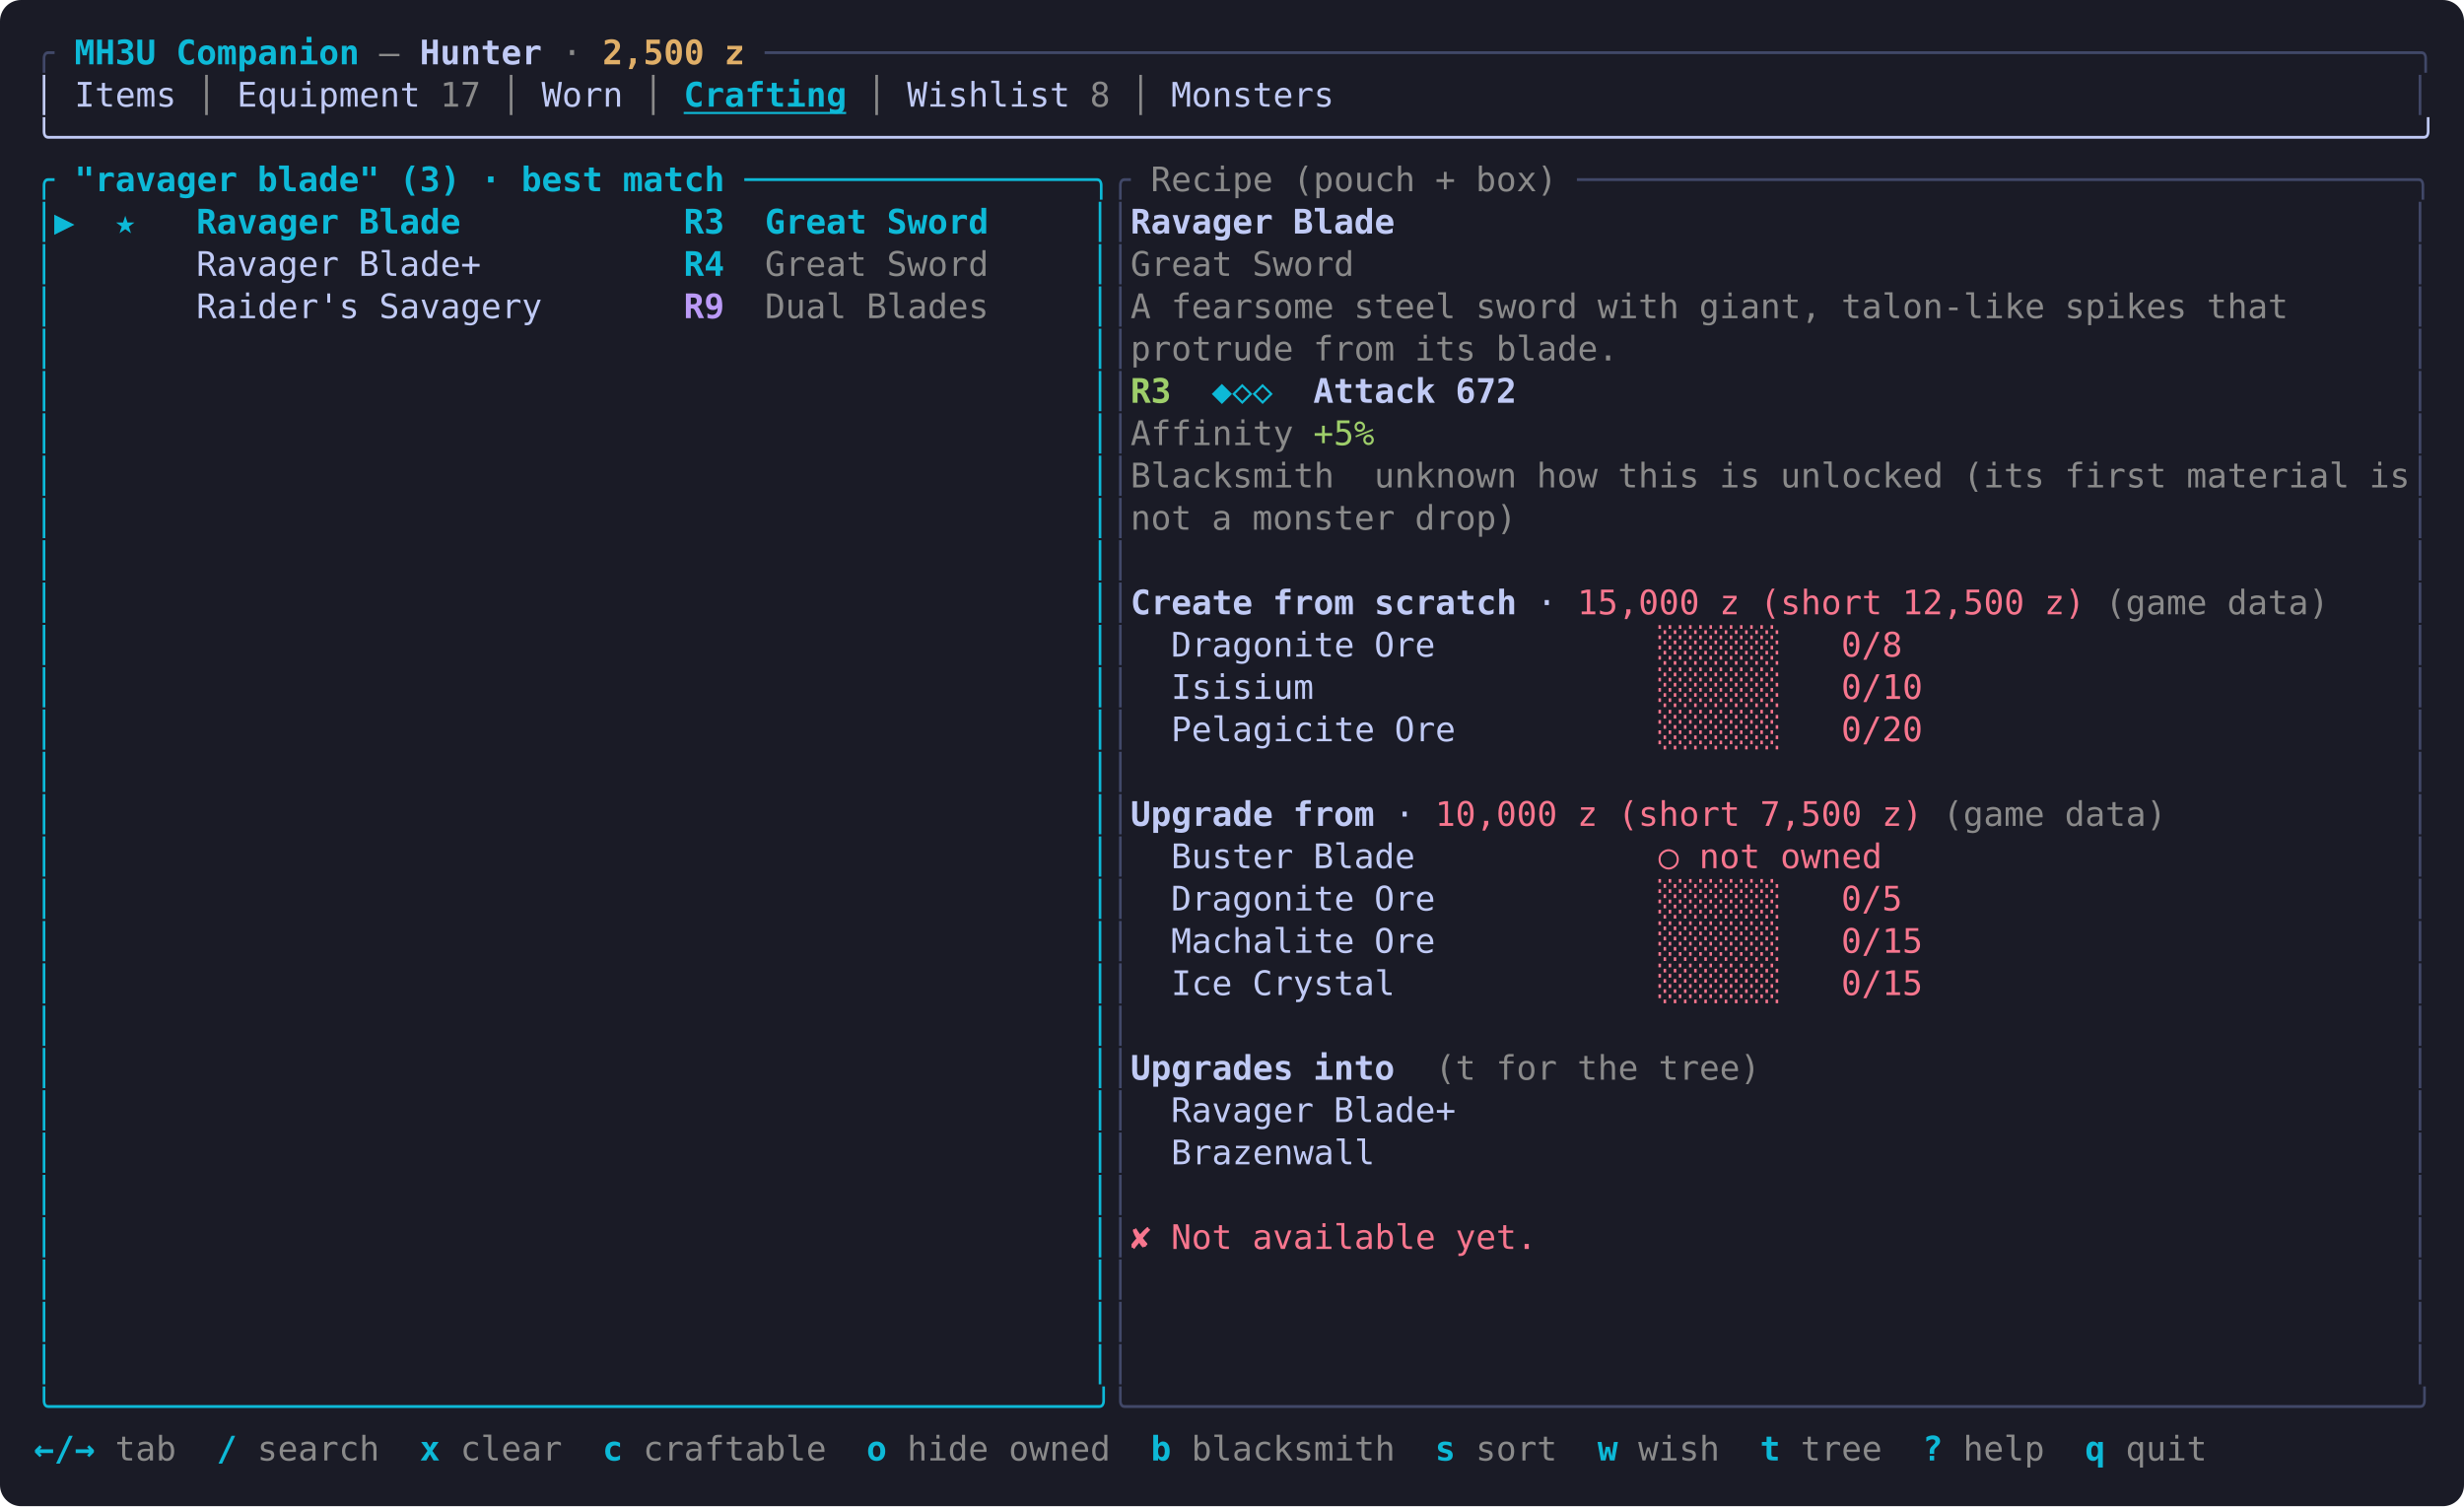
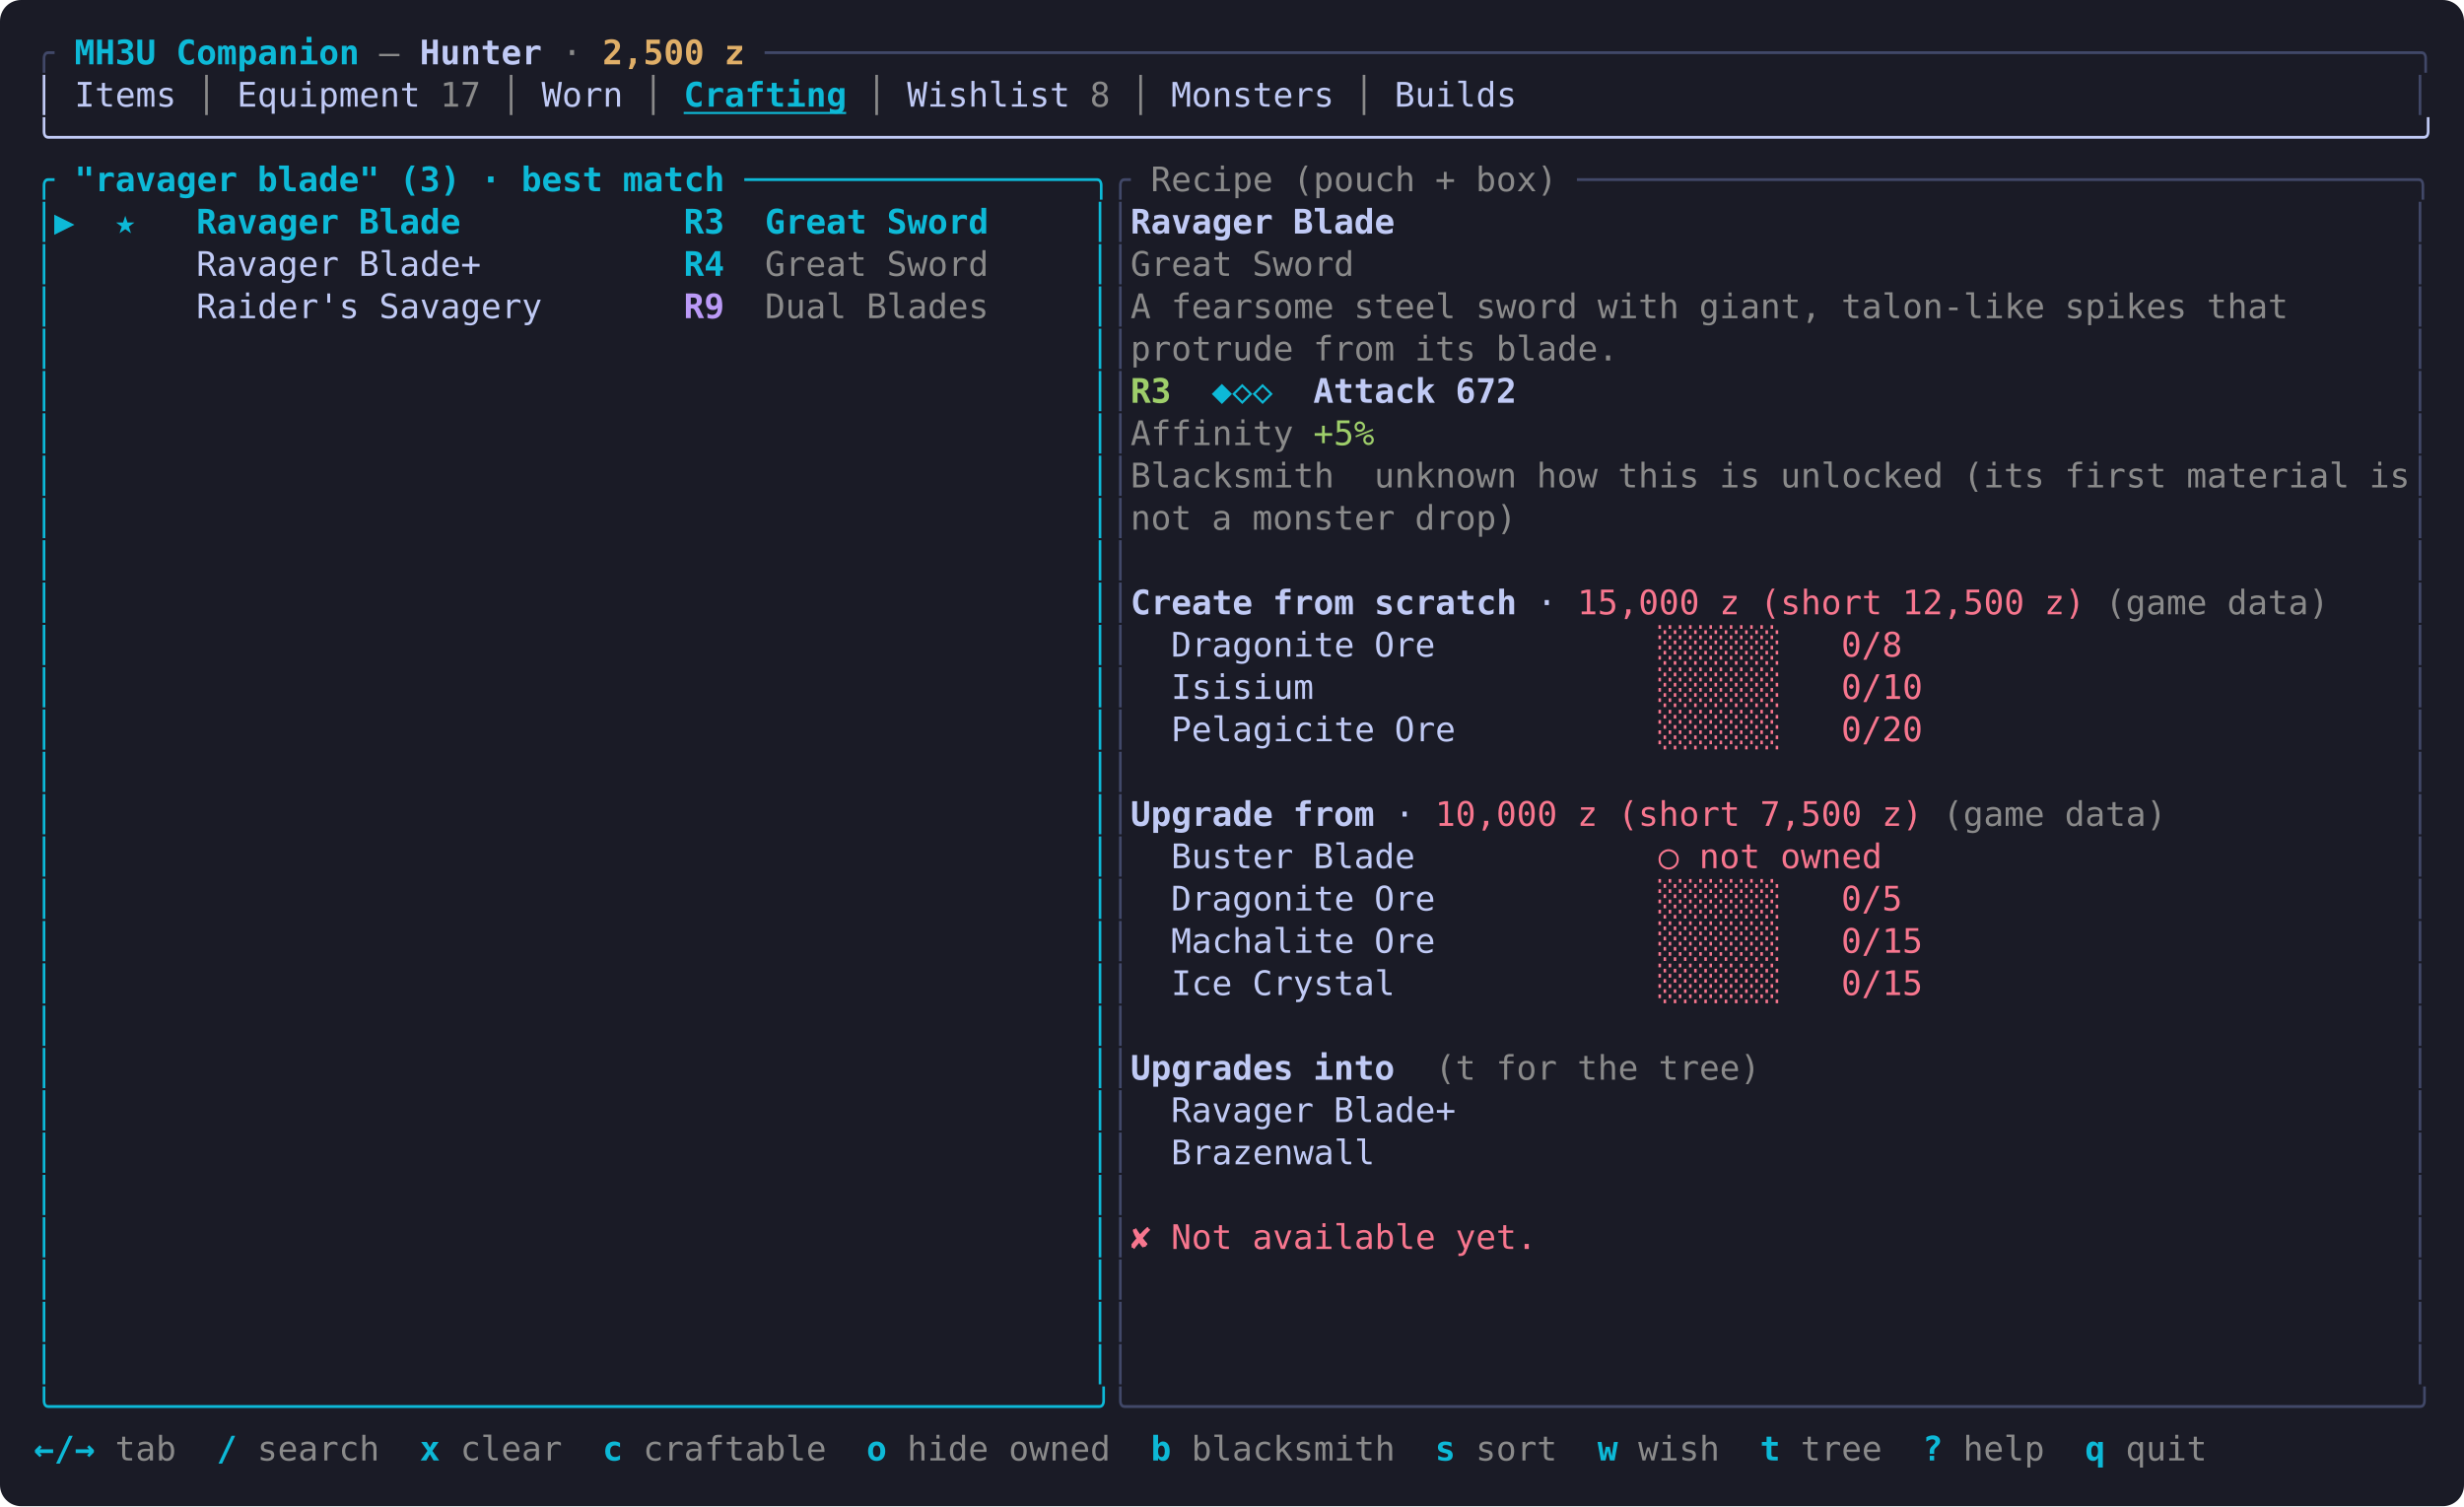
<svg xmlns="http://www.w3.org/2000/svg" width="1164.8" height="712" viewBox="0 0 1164.8 712" role="img">
  <rect width="100%" height="100%" rx="10" fill="#1a1b26" />
  <g font-family="'JetBrains Mono','JetBrainsMono Nerd Font','DejaVu Sans Mono',Menlo,Consolas,monospace" font-size="16">
    <text x="16.0" y="30.4" textLength="9.6" lengthAdjust="spacing" fill="#414868">╭</text>
    <text x="35.2" y="30.4" textLength="38.4" lengthAdjust="spacing" fill="#0db9d7" font-weight="bold">MH3U</text>
    <text x="83.2" y="30.4" textLength="86.4" lengthAdjust="spacing" fill="#0db9d7" font-weight="bold">Companion</text>
    <text x="179.2" y="30.4" textLength="9.6" lengthAdjust="spacing" fill="#8a8a8a">—</text>
    <text x="198.4" y="30.4" textLength="57.6" lengthAdjust="spacing" fill="#c0caf5" font-weight="bold">Hunter</text>
    <text x="265.6" y="30.4" textLength="9.6" lengthAdjust="spacing" fill="#8a8a8a">·</text>
    <text x="284.8" y="30.4" textLength="48.0" lengthAdjust="spacing" fill="#e0af68" font-weight="bold">2,500</text>
    <text x="342.4" y="30.4" textLength="9.6" lengthAdjust="spacing" fill="#e0af68" font-weight="bold">z</text>
    <text x="361.6" y="30.4" textLength="787.2" lengthAdjust="spacing" fill="#414868">─────────────────────────────────────────────────────────────────────────────────╮</text>
    <text x="16.0" y="50.4" textLength="9.6" lengthAdjust="spacing" fill="#c0caf5">│</text>
    <text x="35.2" y="50.4" textLength="48.0" lengthAdjust="spacing" fill="#c0caf5">Items</text>
    <text x="92.8" y="50.4" textLength="9.6" lengthAdjust="spacing" fill="#8a8a8a">│</text>
    <text x="112.0" y="50.4" textLength="86.4" lengthAdjust="spacing" fill="#c0caf5">Equipment</text>
    <text x="208.0" y="50.4" textLength="19.2" lengthAdjust="spacing" fill="#8a8a8a">17</text>
    <text x="236.8" y="50.4" textLength="9.6" lengthAdjust="spacing" fill="#8a8a8a">│</text>
    <text x="256.0" y="50.4" textLength="38.4" lengthAdjust="spacing" fill="#c0caf5">Worn</text>
    <text x="304.0" y="50.4" textLength="9.6" lengthAdjust="spacing" fill="#8a8a8a">│</text>
    <text x="323.2" y="50.4" textLength="76.8" lengthAdjust="spacing" fill="#0db9d7" font-weight="bold">Crafting</text>
    <line x1="323.2" y1="53.4" x2="400.0" y2="53.4" stroke="#0db9d7" stroke-width="1" />
    <text x="409.6" y="50.4" textLength="9.6" lengthAdjust="spacing" fill="#8a8a8a">│</text>
    <text x="428.8" y="50.4" textLength="76.8" lengthAdjust="spacing" fill="#c0caf5">Wishlist</text>
    <text x="515.2" y="50.4" textLength="9.6" lengthAdjust="spacing" fill="#8a8a8a">8</text>
    <text x="534.4" y="50.4" textLength="9.6" lengthAdjust="spacing" fill="#8a8a8a">│</text>
    <text x="553.6" y="50.4" textLength="76.8" lengthAdjust="spacing" fill="#c0caf5">Monsters</text>
+     <text x="640.0" y="50.4" textLength="9.6" lengthAdjust="spacing" fill="#8a8a8a">│</text>
+     <text x="659.2" y="50.4" textLength="57.6" lengthAdjust="spacing" fill="#c0caf5">Builds</text>
    <text x="1139.2" y="50.4" textLength="9.6" lengthAdjust="spacing" fill="#414868">│</text>
    <text x="16.0" y="70.4" textLength="1132.8" lengthAdjust="spacing" fill="#c0caf5">╰────────────────────────────────────────────────────────────────────────────────────────────────────────────────────╯</text>
    <text x="16.0" y="90.4" textLength="9.6" lengthAdjust="spacing" fill="#0db9d7">╭</text>
    <text x="35.2" y="90.4" textLength="76.8" lengthAdjust="spacing" fill="#0db9d7" font-weight="bold">"ravager</text>
    <text x="121.6" y="90.4" textLength="57.6" lengthAdjust="spacing" fill="#0db9d7" font-weight="bold">blade"</text>
    <text x="188.8" y="90.4" textLength="28.8" lengthAdjust="spacing" fill="#0db9d7" font-weight="bold">(3)</text>
    <text x="227.2" y="90.4" textLength="9.6" lengthAdjust="spacing" fill="#0db9d7" font-weight="bold">·</text>
    <text x="246.4" y="90.4" textLength="38.4" lengthAdjust="spacing" fill="#0db9d7" font-weight="bold">best</text>
    <text x="294.4" y="90.4" textLength="48.0" lengthAdjust="spacing" fill="#0db9d7" font-weight="bold">match</text>
    <text x="352.0" y="90.4" textLength="172.8" lengthAdjust="spacing" fill="#0db9d7">─────────────────╮</text>
    <text x="524.8" y="90.4" textLength="9.6" lengthAdjust="spacing" fill="#414868">╭</text>
    <text x="544.0" y="90.4" textLength="57.6" lengthAdjust="spacing" fill="#8a8a8a">Recipe</text>
    <text x="611.2" y="90.4" textLength="57.6" lengthAdjust="spacing" fill="#8a8a8a">(pouch</text>
    <text x="678.4" y="90.4" textLength="9.6" lengthAdjust="spacing" fill="#8a8a8a">+</text>
    <text x="697.6" y="90.4" textLength="38.4" lengthAdjust="spacing" fill="#8a8a8a">box)</text>
    <text x="745.6" y="90.4" textLength="403.2" lengthAdjust="spacing" fill="#414868">─────────────────────────────────────────╮</text>
    <text x="16.0" y="110.4" textLength="9.6" lengthAdjust="spacing" fill="#0db9d7">│</text>
    <text x="25.6" y="110.4" textLength="9.6" lengthAdjust="spacing" fill="#0db9d7" font-weight="bold">▶︎</text>
    <text x="54.4" y="110.4" textLength="9.6" lengthAdjust="spacing" fill="#0db9d7" font-weight="bold">★︎</text>
    <text x="92.8" y="110.4" textLength="67.2" lengthAdjust="spacing" fill="#0db9d7" font-weight="bold">Ravager</text>
    <text x="169.6" y="110.4" textLength="48.0" lengthAdjust="spacing" fill="#0db9d7" font-weight="bold">Blade</text>
    <text x="323.2" y="110.4" textLength="19.2" lengthAdjust="spacing" fill="#0db9d7" font-weight="bold">R3</text>
    <text x="361.6" y="110.4" textLength="48.0" lengthAdjust="spacing" fill="#0db9d7" font-weight="bold">Great</text>
    <text x="419.2" y="110.4" textLength="48.0" lengthAdjust="spacing" fill="#0db9d7" font-weight="bold">Sword</text>
    <text x="515.2" y="110.4" textLength="9.6" lengthAdjust="spacing" fill="#0db9d7">│</text>
    <text x="524.8" y="110.4" textLength="9.6" lengthAdjust="spacing" fill="#414868">│</text>
    <text x="534.4" y="110.4" textLength="67.2" lengthAdjust="spacing" fill="#c0caf5" font-weight="bold">Ravager</text>
    <text x="611.2" y="110.4" textLength="48.0" lengthAdjust="spacing" fill="#c0caf5" font-weight="bold">Blade</text>
    <text x="1139.2" y="110.4" textLength="9.6" lengthAdjust="spacing" fill="#414868">│</text>
    <text x="16.0" y="130.4" textLength="9.6" lengthAdjust="spacing" fill="#0db9d7">│</text>
    <text x="92.8" y="130.4" textLength="67.2" lengthAdjust="spacing" fill="#c0caf5">Ravager</text>
    <text x="169.6" y="130.4" textLength="57.6" lengthAdjust="spacing" fill="#c0caf5">Blade+</text>
    <text x="323.2" y="130.4" textLength="19.2" lengthAdjust="spacing" fill="#0db9d7" font-weight="bold">R4</text>
    <text x="361.6" y="130.4" textLength="48.0" lengthAdjust="spacing" fill="#8a8a8a">Great</text>
    <text x="419.2" y="130.4" textLength="48.0" lengthAdjust="spacing" fill="#8a8a8a">Sword</text>
    <text x="515.2" y="130.4" textLength="9.6" lengthAdjust="spacing" fill="#0db9d7">│</text>
    <text x="524.8" y="130.4" textLength="9.6" lengthAdjust="spacing" fill="#414868">│</text>
    <text x="534.4" y="130.4" textLength="48.0" lengthAdjust="spacing" fill="#8a8a8a">Great</text>
    <text x="592.0" y="130.4" textLength="48.0" lengthAdjust="spacing" fill="#8a8a8a">Sword</text>
    <text x="1139.2" y="130.4" textLength="9.6" lengthAdjust="spacing" fill="#414868">│</text>
    <text x="16.0" y="150.4" textLength="9.6" lengthAdjust="spacing" fill="#0db9d7">│</text>
    <text x="92.8" y="150.4" textLength="76.8" lengthAdjust="spacing" fill="#c0caf5">Raider's</text>
    <text x="179.2" y="150.4" textLength="76.8" lengthAdjust="spacing" fill="#c0caf5">Savagery</text>
    <text x="323.2" y="150.4" textLength="19.2" lengthAdjust="spacing" fill="#bb9af7" font-weight="bold">R9</text>
    <text x="361.6" y="150.4" textLength="38.4" lengthAdjust="spacing" fill="#8a8a8a">Dual</text>
    <text x="409.6" y="150.4" textLength="57.6" lengthAdjust="spacing" fill="#8a8a8a">Blades</text>
    <text x="515.2" y="150.4" textLength="9.6" lengthAdjust="spacing" fill="#0db9d7">│</text>
    <text x="524.8" y="150.4" textLength="9.6" lengthAdjust="spacing" fill="#414868">│</text>
    <text x="534.4" y="150.4" textLength="9.6" lengthAdjust="spacing" fill="#8a8a8a">A</text>
    <text x="553.6" y="150.4" textLength="76.8" lengthAdjust="spacing" fill="#8a8a8a">fearsome</text>
    <text x="640.0" y="150.4" textLength="48.0" lengthAdjust="spacing" fill="#8a8a8a">steel</text>
    <text x="697.6" y="150.4" textLength="48.0" lengthAdjust="spacing" fill="#8a8a8a">sword</text>
    <text x="755.2" y="150.4" textLength="38.4" lengthAdjust="spacing" fill="#8a8a8a">with</text>
    <text x="803.2" y="150.4" textLength="57.6" lengthAdjust="spacing" fill="#8a8a8a">giant,</text>
    <text x="870.4" y="150.4" textLength="96.0" lengthAdjust="spacing" fill="#8a8a8a">talon-like</text>
    <text x="976.0" y="150.4" textLength="57.6" lengthAdjust="spacing" fill="#8a8a8a">spikes</text>
    <text x="1043.2" y="150.4" textLength="38.4" lengthAdjust="spacing" fill="#8a8a8a">that</text>
    <text x="1139.2" y="150.4" textLength="9.6" lengthAdjust="spacing" fill="#414868">│</text>
    <text x="16.0" y="170.4" textLength="9.6" lengthAdjust="spacing" fill="#0db9d7">│</text>
    <text x="515.2" y="170.4" textLength="9.6" lengthAdjust="spacing" fill="#0db9d7">│</text>
    <text x="524.8" y="170.4" textLength="9.6" lengthAdjust="spacing" fill="#414868">│</text>
    <text x="534.4" y="170.4" textLength="76.8" lengthAdjust="spacing" fill="#8a8a8a">protrude</text>
    <text x="620.8" y="170.4" textLength="38.4" lengthAdjust="spacing" fill="#8a8a8a">from</text>
    <text x="668.8" y="170.4" textLength="28.8" lengthAdjust="spacing" fill="#8a8a8a">its</text>
    <text x="707.2" y="170.4" textLength="57.6" lengthAdjust="spacing" fill="#8a8a8a">blade.</text>
    <text x="1139.2" y="170.4" textLength="9.6" lengthAdjust="spacing" fill="#414868">│</text>
    <text x="16.0" y="190.4" textLength="9.6" lengthAdjust="spacing" fill="#0db9d7">│</text>
    <text x="515.2" y="190.4" textLength="9.6" lengthAdjust="spacing" fill="#0db9d7">│</text>
    <text x="524.8" y="190.4" textLength="9.6" lengthAdjust="spacing" fill="#414868">│</text>
    <text x="534.4" y="190.4" textLength="19.2" lengthAdjust="spacing" fill="#9ece6a" font-weight="bold">R3</text>
    <text x="572.8" y="190.4" textLength="28.8" lengthAdjust="spacing" fill="#0db9d7">◆◇◇</text>
    <text x="620.8" y="190.4" textLength="57.6" lengthAdjust="spacing" fill="#c0caf5" font-weight="bold">Attack</text>
    <text x="688.0" y="190.4" textLength="28.8" lengthAdjust="spacing" fill="#c0caf5" font-weight="bold">672</text>
    <text x="1139.2" y="190.4" textLength="9.6" lengthAdjust="spacing" fill="#414868">│</text>
    <text x="16.0" y="210.4" textLength="9.6" lengthAdjust="spacing" fill="#0db9d7">│</text>
    <text x="515.2" y="210.4" textLength="9.6" lengthAdjust="spacing" fill="#0db9d7">│</text>
    <text x="524.8" y="210.4" textLength="9.6" lengthAdjust="spacing" fill="#414868">│</text>
    <text x="534.4" y="210.4" textLength="76.8" lengthAdjust="spacing" fill="#8a8a8a">Affinity</text>
    <text x="620.8" y="210.4" textLength="28.8" lengthAdjust="spacing" fill="#9ece6a">+5%</text>
    <text x="1139.2" y="210.4" textLength="9.6" lengthAdjust="spacing" fill="#414868">│</text>
    <text x="16.0" y="230.4" textLength="9.6" lengthAdjust="spacing" fill="#0db9d7">│</text>
    <text x="515.2" y="230.4" textLength="9.6" lengthAdjust="spacing" fill="#0db9d7">│</text>
    <text x="524.8" y="230.4" textLength="9.6" lengthAdjust="spacing" fill="#414868">│</text>
    <text x="534.4" y="230.4" textLength="96.0" lengthAdjust="spacing" fill="#8a8a8a">Blacksmith</text>
    <text x="649.6" y="230.4" textLength="67.2" lengthAdjust="spacing" fill="#8a8a8a">unknown</text>
    <text x="726.4" y="230.4" textLength="28.8" lengthAdjust="spacing" fill="#8a8a8a">how</text>
    <text x="764.8" y="230.4" textLength="38.4" lengthAdjust="spacing" fill="#8a8a8a">this</text>
    <text x="812.8" y="230.4" textLength="19.2" lengthAdjust="spacing" fill="#8a8a8a">is</text>
    <text x="841.6" y="230.4" textLength="76.8" lengthAdjust="spacing" fill="#8a8a8a">unlocked</text>
    <text x="928.0" y="230.4" textLength="38.4" lengthAdjust="spacing" fill="#8a8a8a">(its</text>
    <text x="976.0" y="230.4" textLength="48.0" lengthAdjust="spacing" fill="#8a8a8a">first</text>
    <text x="1033.6" y="230.4" textLength="76.8" lengthAdjust="spacing" fill="#8a8a8a">material</text>
    <text x="1120.0" y="230.4" textLength="19.2" lengthAdjust="spacing" fill="#8a8a8a">is</text>
    <text x="1139.2" y="230.4" textLength="9.6" lengthAdjust="spacing" fill="#414868">│</text>
    <text x="16.0" y="250.4" textLength="9.6" lengthAdjust="spacing" fill="#0db9d7">│</text>
    <text x="515.2" y="250.4" textLength="9.6" lengthAdjust="spacing" fill="#0db9d7">│</text>
    <text x="524.8" y="250.4" textLength="9.6" lengthAdjust="spacing" fill="#414868">│</text>
    <text x="534.4" y="250.4" textLength="28.8" lengthAdjust="spacing" fill="#8a8a8a">not</text>
    <text x="572.8" y="250.4" textLength="9.6" lengthAdjust="spacing" fill="#8a8a8a">a</text>
    <text x="592.0" y="250.4" textLength="67.2" lengthAdjust="spacing" fill="#8a8a8a">monster</text>
    <text x="668.8" y="250.4" textLength="48.0" lengthAdjust="spacing" fill="#8a8a8a">drop)</text>
    <text x="1139.2" y="250.4" textLength="9.6" lengthAdjust="spacing" fill="#414868">│</text>
    <text x="16.0" y="270.4" textLength="9.6" lengthAdjust="spacing" fill="#0db9d7">│</text>
    <text x="515.2" y="270.4" textLength="9.6" lengthAdjust="spacing" fill="#0db9d7">│</text>
    <text x="524.8" y="270.4" textLength="9.6" lengthAdjust="spacing" fill="#414868">│</text>
    <text x="1139.2" y="270.4" textLength="9.6" lengthAdjust="spacing" fill="#414868">│</text>
    <text x="16.0" y="290.4" textLength="9.6" lengthAdjust="spacing" fill="#0db9d7">│</text>
    <text x="515.2" y="290.4" textLength="9.6" lengthAdjust="spacing" fill="#0db9d7">│</text>
    <text x="524.8" y="290.4" textLength="9.6" lengthAdjust="spacing" fill="#414868">│</text>
    <text x="534.4" y="290.4" textLength="57.6" lengthAdjust="spacing" fill="#c0caf5" font-weight="bold">Create</text>
    <text x="601.6" y="290.4" textLength="38.4" lengthAdjust="spacing" fill="#c0caf5" font-weight="bold">from</text>
    <text x="649.6" y="290.4" textLength="67.2" lengthAdjust="spacing" fill="#c0caf5" font-weight="bold">scratch</text>
    <text x="726.4" y="290.4" textLength="9.6" lengthAdjust="spacing" fill="#c0caf5">·</text>
    <text x="745.6" y="290.4" textLength="57.6" lengthAdjust="spacing" fill="#f7768e">15,000</text>
    <text x="812.8" y="290.4" textLength="9.6" lengthAdjust="spacing" fill="#f7768e">z</text>
    <text x="832.0" y="290.4" textLength="57.6" lengthAdjust="spacing" fill="#f7768e">(short</text>
    <text x="899.2" y="290.4" textLength="57.6" lengthAdjust="spacing" fill="#f7768e">12,500</text>
    <text x="966.4" y="290.4" textLength="19.2" lengthAdjust="spacing" fill="#f7768e">z)</text>
    <text x="995.2" y="290.4" textLength="48.0" lengthAdjust="spacing" fill="#8a8a8a">(game</text>
    <text x="1052.8" y="290.4" textLength="48.0" lengthAdjust="spacing" fill="#8a8a8a">data)</text>
    <text x="1139.2" y="290.4" textLength="9.6" lengthAdjust="spacing" fill="#414868">│</text>
    <text x="16.0" y="310.4" textLength="9.6" lengthAdjust="spacing" fill="#0db9d7">│</text>
    <text x="515.2" y="310.4" textLength="9.6" lengthAdjust="spacing" fill="#0db9d7">│</text>
    <text x="524.8" y="310.4" textLength="9.6" lengthAdjust="spacing" fill="#414868">│</text>
    <text x="553.6" y="310.4" textLength="86.4" lengthAdjust="spacing" fill="#c0caf5">Dragonite</text>
    <text x="649.6" y="310.4" textLength="28.8" lengthAdjust="spacing" fill="#c0caf5">Ore</text>
    <text x="784.0" y="310.4" textLength="57.6" lengthAdjust="spacing" fill="#f7768e">░░░░░░</text>
    <text x="870.4" y="310.4" textLength="28.8" lengthAdjust="spacing" fill="#f7768e">0/8</text>
    <text x="1139.2" y="310.4" textLength="9.6" lengthAdjust="spacing" fill="#414868">│</text>
    <text x="16.0" y="330.4" textLength="9.6" lengthAdjust="spacing" fill="#0db9d7">│</text>
    <text x="515.2" y="330.4" textLength="9.6" lengthAdjust="spacing" fill="#0db9d7">│</text>
    <text x="524.8" y="330.4" textLength="9.6" lengthAdjust="spacing" fill="#414868">│</text>
    <text x="553.6" y="330.4" textLength="67.2" lengthAdjust="spacing" fill="#c0caf5">Isisium</text>
    <text x="784.0" y="330.4" textLength="57.6" lengthAdjust="spacing" fill="#f7768e">░░░░░░</text>
    <text x="870.4" y="330.4" textLength="38.4" lengthAdjust="spacing" fill="#f7768e">0/10</text>
    <text x="1139.2" y="330.4" textLength="9.6" lengthAdjust="spacing" fill="#414868">│</text>
    <text x="16.0" y="350.4" textLength="9.6" lengthAdjust="spacing" fill="#0db9d7">│</text>
    <text x="515.2" y="350.4" textLength="9.6" lengthAdjust="spacing" fill="#0db9d7">│</text>
    <text x="524.8" y="350.4" textLength="9.6" lengthAdjust="spacing" fill="#414868">│</text>
    <text x="553.6" y="350.4" textLength="96.0" lengthAdjust="spacing" fill="#c0caf5">Pelagicite</text>
    <text x="659.2" y="350.4" textLength="28.8" lengthAdjust="spacing" fill="#c0caf5">Ore</text>
    <text x="784.0" y="350.4" textLength="57.6" lengthAdjust="spacing" fill="#f7768e">░░░░░░</text>
    <text x="870.4" y="350.4" textLength="38.4" lengthAdjust="spacing" fill="#f7768e">0/20</text>
    <text x="1139.2" y="350.4" textLength="9.6" lengthAdjust="spacing" fill="#414868">│</text>
    <text x="16.0" y="370.4" textLength="9.6" lengthAdjust="spacing" fill="#0db9d7">│</text>
    <text x="515.2" y="370.4" textLength="9.6" lengthAdjust="spacing" fill="#0db9d7">│</text>
    <text x="524.8" y="370.4" textLength="9.6" lengthAdjust="spacing" fill="#414868">│</text>
    <text x="1139.2" y="370.4" textLength="9.6" lengthAdjust="spacing" fill="#414868">│</text>
    <text x="16.0" y="390.4" textLength="9.6" lengthAdjust="spacing" fill="#0db9d7">│</text>
    <text x="515.2" y="390.4" textLength="9.6" lengthAdjust="spacing" fill="#0db9d7">│</text>
    <text x="524.8" y="390.4" textLength="9.6" lengthAdjust="spacing" fill="#414868">│</text>
    <text x="534.4" y="390.4" textLength="67.2" lengthAdjust="spacing" fill="#c0caf5" font-weight="bold">Upgrade</text>
    <text x="611.2" y="390.4" textLength="38.4" lengthAdjust="spacing" fill="#c0caf5" font-weight="bold">from</text>
    <text x="659.2" y="390.4" textLength="9.6" lengthAdjust="spacing" fill="#c0caf5">·</text>
    <text x="678.4" y="390.4" textLength="57.6" lengthAdjust="spacing" fill="#f7768e">10,000</text>
    <text x="745.6" y="390.4" textLength="9.6" lengthAdjust="spacing" fill="#f7768e">z</text>
    <text x="764.8" y="390.4" textLength="57.6" lengthAdjust="spacing" fill="#f7768e">(short</text>
    <text x="832.0" y="390.4" textLength="48.0" lengthAdjust="spacing" fill="#f7768e">7,500</text>
    <text x="889.6" y="390.4" textLength="19.2" lengthAdjust="spacing" fill="#f7768e">z)</text>
    <text x="918.4" y="390.4" textLength="48.0" lengthAdjust="spacing" fill="#8a8a8a">(game</text>
    <text x="976.0" y="390.4" textLength="48.0" lengthAdjust="spacing" fill="#8a8a8a">data)</text>
    <text x="1139.2" y="390.4" textLength="9.6" lengthAdjust="spacing" fill="#414868">│</text>
    <text x="16.0" y="410.4" textLength="9.6" lengthAdjust="spacing" fill="#0db9d7">│</text>
    <text x="515.2" y="410.4" textLength="9.6" lengthAdjust="spacing" fill="#0db9d7">│</text>
    <text x="524.8" y="410.4" textLength="9.6" lengthAdjust="spacing" fill="#414868">│</text>
    <text x="553.6" y="410.4" textLength="57.6" lengthAdjust="spacing" fill="#c0caf5">Buster</text>
    <text x="620.8" y="410.4" textLength="48.0" lengthAdjust="spacing" fill="#c0caf5">Blade</text>
    <text x="784.0" y="410.4" textLength="9.6" lengthAdjust="spacing" fill="#f7768e">○</text>
    <text x="803.2" y="410.4" textLength="28.8" lengthAdjust="spacing" fill="#f7768e">not</text>
    <text x="841.6" y="410.4" textLength="48.0" lengthAdjust="spacing" fill="#f7768e">owned</text>
    <text x="1139.2" y="410.4" textLength="9.6" lengthAdjust="spacing" fill="#414868">│</text>
    <text x="16.0" y="430.4" textLength="9.6" lengthAdjust="spacing" fill="#0db9d7">│</text>
    <text x="515.2" y="430.4" textLength="9.6" lengthAdjust="spacing" fill="#0db9d7">│</text>
    <text x="524.8" y="430.4" textLength="9.6" lengthAdjust="spacing" fill="#414868">│</text>
    <text x="553.6" y="430.4" textLength="86.4" lengthAdjust="spacing" fill="#c0caf5">Dragonite</text>
    <text x="649.6" y="430.4" textLength="28.8" lengthAdjust="spacing" fill="#c0caf5">Ore</text>
    <text x="784.0" y="430.4" textLength="57.6" lengthAdjust="spacing" fill="#f7768e">░░░░░░</text>
    <text x="870.4" y="430.4" textLength="28.8" lengthAdjust="spacing" fill="#f7768e">0/5</text>
    <text x="1139.2" y="430.4" textLength="9.6" lengthAdjust="spacing" fill="#414868">│</text>
    <text x="16.0" y="450.4" textLength="9.6" lengthAdjust="spacing" fill="#0db9d7">│</text>
    <text x="515.2" y="450.4" textLength="9.6" lengthAdjust="spacing" fill="#0db9d7">│</text>
    <text x="524.8" y="450.4" textLength="9.6" lengthAdjust="spacing" fill="#414868">│</text>
    <text x="553.6" y="450.4" textLength="86.4" lengthAdjust="spacing" fill="#c0caf5">Machalite</text>
    <text x="649.6" y="450.4" textLength="28.8" lengthAdjust="spacing" fill="#c0caf5">Ore</text>
    <text x="784.0" y="450.4" textLength="57.6" lengthAdjust="spacing" fill="#f7768e">░░░░░░</text>
    <text x="870.4" y="450.4" textLength="38.4" lengthAdjust="spacing" fill="#f7768e">0/15</text>
    <text x="1139.2" y="450.4" textLength="9.6" lengthAdjust="spacing" fill="#414868">│</text>
    <text x="16.0" y="470.4" textLength="9.6" lengthAdjust="spacing" fill="#0db9d7">│</text>
    <text x="515.2" y="470.4" textLength="9.6" lengthAdjust="spacing" fill="#0db9d7">│</text>
    <text x="524.8" y="470.4" textLength="9.6" lengthAdjust="spacing" fill="#414868">│</text>
    <text x="553.6" y="470.4" textLength="28.8" lengthAdjust="spacing" fill="#c0caf5">Ice</text>
    <text x="592.0" y="470.4" textLength="67.2" lengthAdjust="spacing" fill="#c0caf5">Crystal</text>
    <text x="784.0" y="470.4" textLength="57.6" lengthAdjust="spacing" fill="#f7768e">░░░░░░</text>
    <text x="870.4" y="470.4" textLength="38.4" lengthAdjust="spacing" fill="#f7768e">0/15</text>
    <text x="1139.2" y="470.4" textLength="9.6" lengthAdjust="spacing" fill="#414868">│</text>
    <text x="16.0" y="490.4" textLength="9.6" lengthAdjust="spacing" fill="#0db9d7">│</text>
    <text x="515.2" y="490.4" textLength="9.6" lengthAdjust="spacing" fill="#0db9d7">│</text>
    <text x="524.8" y="490.4" textLength="9.6" lengthAdjust="spacing" fill="#414868">│</text>
    <text x="1139.2" y="490.4" textLength="9.6" lengthAdjust="spacing" fill="#414868">│</text>
    <text x="16.0" y="510.4" textLength="9.6" lengthAdjust="spacing" fill="#0db9d7">│</text>
    <text x="515.2" y="510.4" textLength="9.6" lengthAdjust="spacing" fill="#0db9d7">│</text>
    <text x="524.8" y="510.4" textLength="9.6" lengthAdjust="spacing" fill="#414868">│</text>
    <text x="534.4" y="510.4" textLength="76.8" lengthAdjust="spacing" fill="#c0caf5" font-weight="bold">Upgrades</text>
    <text x="620.8" y="510.4" textLength="38.4" lengthAdjust="spacing" fill="#c0caf5" font-weight="bold">into</text>
    <text x="678.4" y="510.4" textLength="19.2" lengthAdjust="spacing" fill="#8a8a8a">(t</text>
    <text x="707.2" y="510.4" textLength="28.8" lengthAdjust="spacing" fill="#8a8a8a">for</text>
    <text x="745.6" y="510.4" textLength="28.8" lengthAdjust="spacing" fill="#8a8a8a">the</text>
    <text x="784.0" y="510.4" textLength="48.0" lengthAdjust="spacing" fill="#8a8a8a">tree)</text>
    <text x="1139.2" y="510.4" textLength="9.6" lengthAdjust="spacing" fill="#414868">│</text>
    <text x="16.0" y="530.4" textLength="9.6" lengthAdjust="spacing" fill="#0db9d7">│</text>
    <text x="515.2" y="530.4" textLength="9.6" lengthAdjust="spacing" fill="#0db9d7">│</text>
    <text x="524.8" y="530.4" textLength="9.6" lengthAdjust="spacing" fill="#414868">│</text>
    <text x="553.6" y="530.4" textLength="67.2" lengthAdjust="spacing" fill="#c0caf5">Ravager</text>
    <text x="630.4" y="530.4" textLength="57.6" lengthAdjust="spacing" fill="#c0caf5">Blade+</text>
    <text x="1139.2" y="530.4" textLength="9.6" lengthAdjust="spacing" fill="#414868">│</text>
    <text x="16.0" y="550.4" textLength="9.6" lengthAdjust="spacing" fill="#0db9d7">│</text>
    <text x="515.2" y="550.4" textLength="9.6" lengthAdjust="spacing" fill="#0db9d7">│</text>
    <text x="524.8" y="550.4" textLength="9.6" lengthAdjust="spacing" fill="#414868">│</text>
    <text x="553.6" y="550.4" textLength="96.0" lengthAdjust="spacing" fill="#c0caf5">Brazenwall</text>
    <text x="1139.2" y="550.4" textLength="9.6" lengthAdjust="spacing" fill="#414868">│</text>
    <text x="16.0" y="570.4" textLength="9.6" lengthAdjust="spacing" fill="#0db9d7">│</text>
    <text x="515.2" y="570.4" textLength="9.6" lengthAdjust="spacing" fill="#0db9d7">│</text>
    <text x="524.8" y="570.4" textLength="9.6" lengthAdjust="spacing" fill="#414868">│</text>
    <text x="1139.2" y="570.4" textLength="9.6" lengthAdjust="spacing" fill="#414868">│</text>
    <text x="16.0" y="590.4" textLength="9.6" lengthAdjust="spacing" fill="#0db9d7">│</text>
    <text x="515.2" y="590.4" textLength="9.6" lengthAdjust="spacing" fill="#0db9d7">│</text>
    <text x="524.8" y="590.4" textLength="9.6" lengthAdjust="spacing" fill="#414868">│</text>
    <text x="534.4" y="590.4" textLength="9.6" lengthAdjust="spacing" fill="#f7768e">✘︎</text>
    <text x="553.6" y="590.4" textLength="28.8" lengthAdjust="spacing" fill="#f7768e">Not</text>
    <text x="592.0" y="590.4" textLength="86.4" lengthAdjust="spacing" fill="#f7768e">available</text>
    <text x="688.0" y="590.4" textLength="38.4" lengthAdjust="spacing" fill="#f7768e">yet.</text>
    <text x="1139.2" y="590.4" textLength="9.6" lengthAdjust="spacing" fill="#414868">│</text>
    <text x="16.0" y="610.4" textLength="9.6" lengthAdjust="spacing" fill="#0db9d7">│</text>
    <text x="515.2" y="610.4" textLength="9.6" lengthAdjust="spacing" fill="#0db9d7">│</text>
    <text x="524.8" y="610.4" textLength="9.6" lengthAdjust="spacing" fill="#414868">│</text>
    <text x="1139.2" y="610.4" textLength="9.6" lengthAdjust="spacing" fill="#414868">│</text>
    <text x="16.0" y="630.4" textLength="9.6" lengthAdjust="spacing" fill="#0db9d7">│</text>
    <text x="515.2" y="630.4" textLength="9.6" lengthAdjust="spacing" fill="#0db9d7">│</text>
    <text x="524.8" y="630.4" textLength="9.6" lengthAdjust="spacing" fill="#414868">│</text>
    <text x="1139.2" y="630.4" textLength="9.6" lengthAdjust="spacing" fill="#414868">│</text>
    <text x="16.0" y="650.4" textLength="9.6" lengthAdjust="spacing" fill="#0db9d7">│</text>
    <text x="515.2" y="650.4" textLength="9.6" lengthAdjust="spacing" fill="#0db9d7">│</text>
    <text x="524.8" y="650.4" textLength="9.6" lengthAdjust="spacing" fill="#414868">│</text>
    <text x="1139.2" y="650.4" textLength="9.6" lengthAdjust="spacing" fill="#414868">│</text>
    <text x="16.0" y="670.4" textLength="508.8" lengthAdjust="spacing" fill="#0db9d7">╰───────────────────────────────────────────────────╯</text>
    <text x="524.8" y="670.4" textLength="624.0" lengthAdjust="spacing" fill="#414868">╰───────────────────────────────────────────────────────────────╯</text>
    <text x="16.0" y="690.4" textLength="28.8" lengthAdjust="spacing" fill="#0db9d7" font-weight="bold">←/→</text>
    <text x="54.4" y="690.4" textLength="28.8" lengthAdjust="spacing" fill="#8a8a8a">tab</text>
    <text x="102.4" y="690.4" textLength="9.6" lengthAdjust="spacing" fill="#0db9d7" font-weight="bold">/</text>
    <text x="121.6" y="690.4" textLength="57.6" lengthAdjust="spacing" fill="#8a8a8a">search</text>
    <text x="198.4" y="690.4" textLength="9.6" lengthAdjust="spacing" fill="#0db9d7" font-weight="bold">x</text>
    <text x="217.6" y="690.4" textLength="48.0" lengthAdjust="spacing" fill="#8a8a8a">clear</text>
    <text x="284.8" y="690.4" textLength="9.6" lengthAdjust="spacing" fill="#0db9d7" font-weight="bold">c</text>
    <text x="304.0" y="690.4" textLength="86.4" lengthAdjust="spacing" fill="#8a8a8a">craftable</text>
    <text x="409.6" y="690.4" textLength="9.6" lengthAdjust="spacing" fill="#0db9d7" font-weight="bold">o</text>
    <text x="428.8" y="690.4" textLength="38.4" lengthAdjust="spacing" fill="#8a8a8a">hide</text>
    <text x="476.8" y="690.4" textLength="48.0" lengthAdjust="spacing" fill="#8a8a8a">owned</text>
    <text x="544.0" y="690.4" textLength="9.6" lengthAdjust="spacing" fill="#0db9d7" font-weight="bold">b</text>
    <text x="563.2" y="690.4" textLength="96.0" lengthAdjust="spacing" fill="#8a8a8a">blacksmith</text>
    <text x="678.4" y="690.4" textLength="9.6" lengthAdjust="spacing" fill="#0db9d7" font-weight="bold">s</text>
    <text x="697.6" y="690.4" textLength="38.4" lengthAdjust="spacing" fill="#8a8a8a">sort</text>
    <text x="755.2" y="690.4" textLength="9.6" lengthAdjust="spacing" fill="#0db9d7" font-weight="bold">w</text>
    <text x="774.4" y="690.4" textLength="38.4" lengthAdjust="spacing" fill="#8a8a8a">wish</text>
    <text x="832.0" y="690.4" textLength="9.6" lengthAdjust="spacing" fill="#0db9d7" font-weight="bold">t</text>
    <text x="851.2" y="690.4" textLength="38.4" lengthAdjust="spacing" fill="#8a8a8a">tree</text>
    <text x="908.8" y="690.4" textLength="9.6" lengthAdjust="spacing" fill="#0db9d7" font-weight="bold">?</text>
    <text x="928.0" y="690.4" textLength="38.4" lengthAdjust="spacing" fill="#8a8a8a">help</text>
    <text x="985.6" y="690.4" textLength="9.6" lengthAdjust="spacing" fill="#0db9d7" font-weight="bold">q</text>
    <text x="1004.8" y="690.4" textLength="38.4" lengthAdjust="spacing" fill="#8a8a8a">quit</text>
  </g>
</svg>
